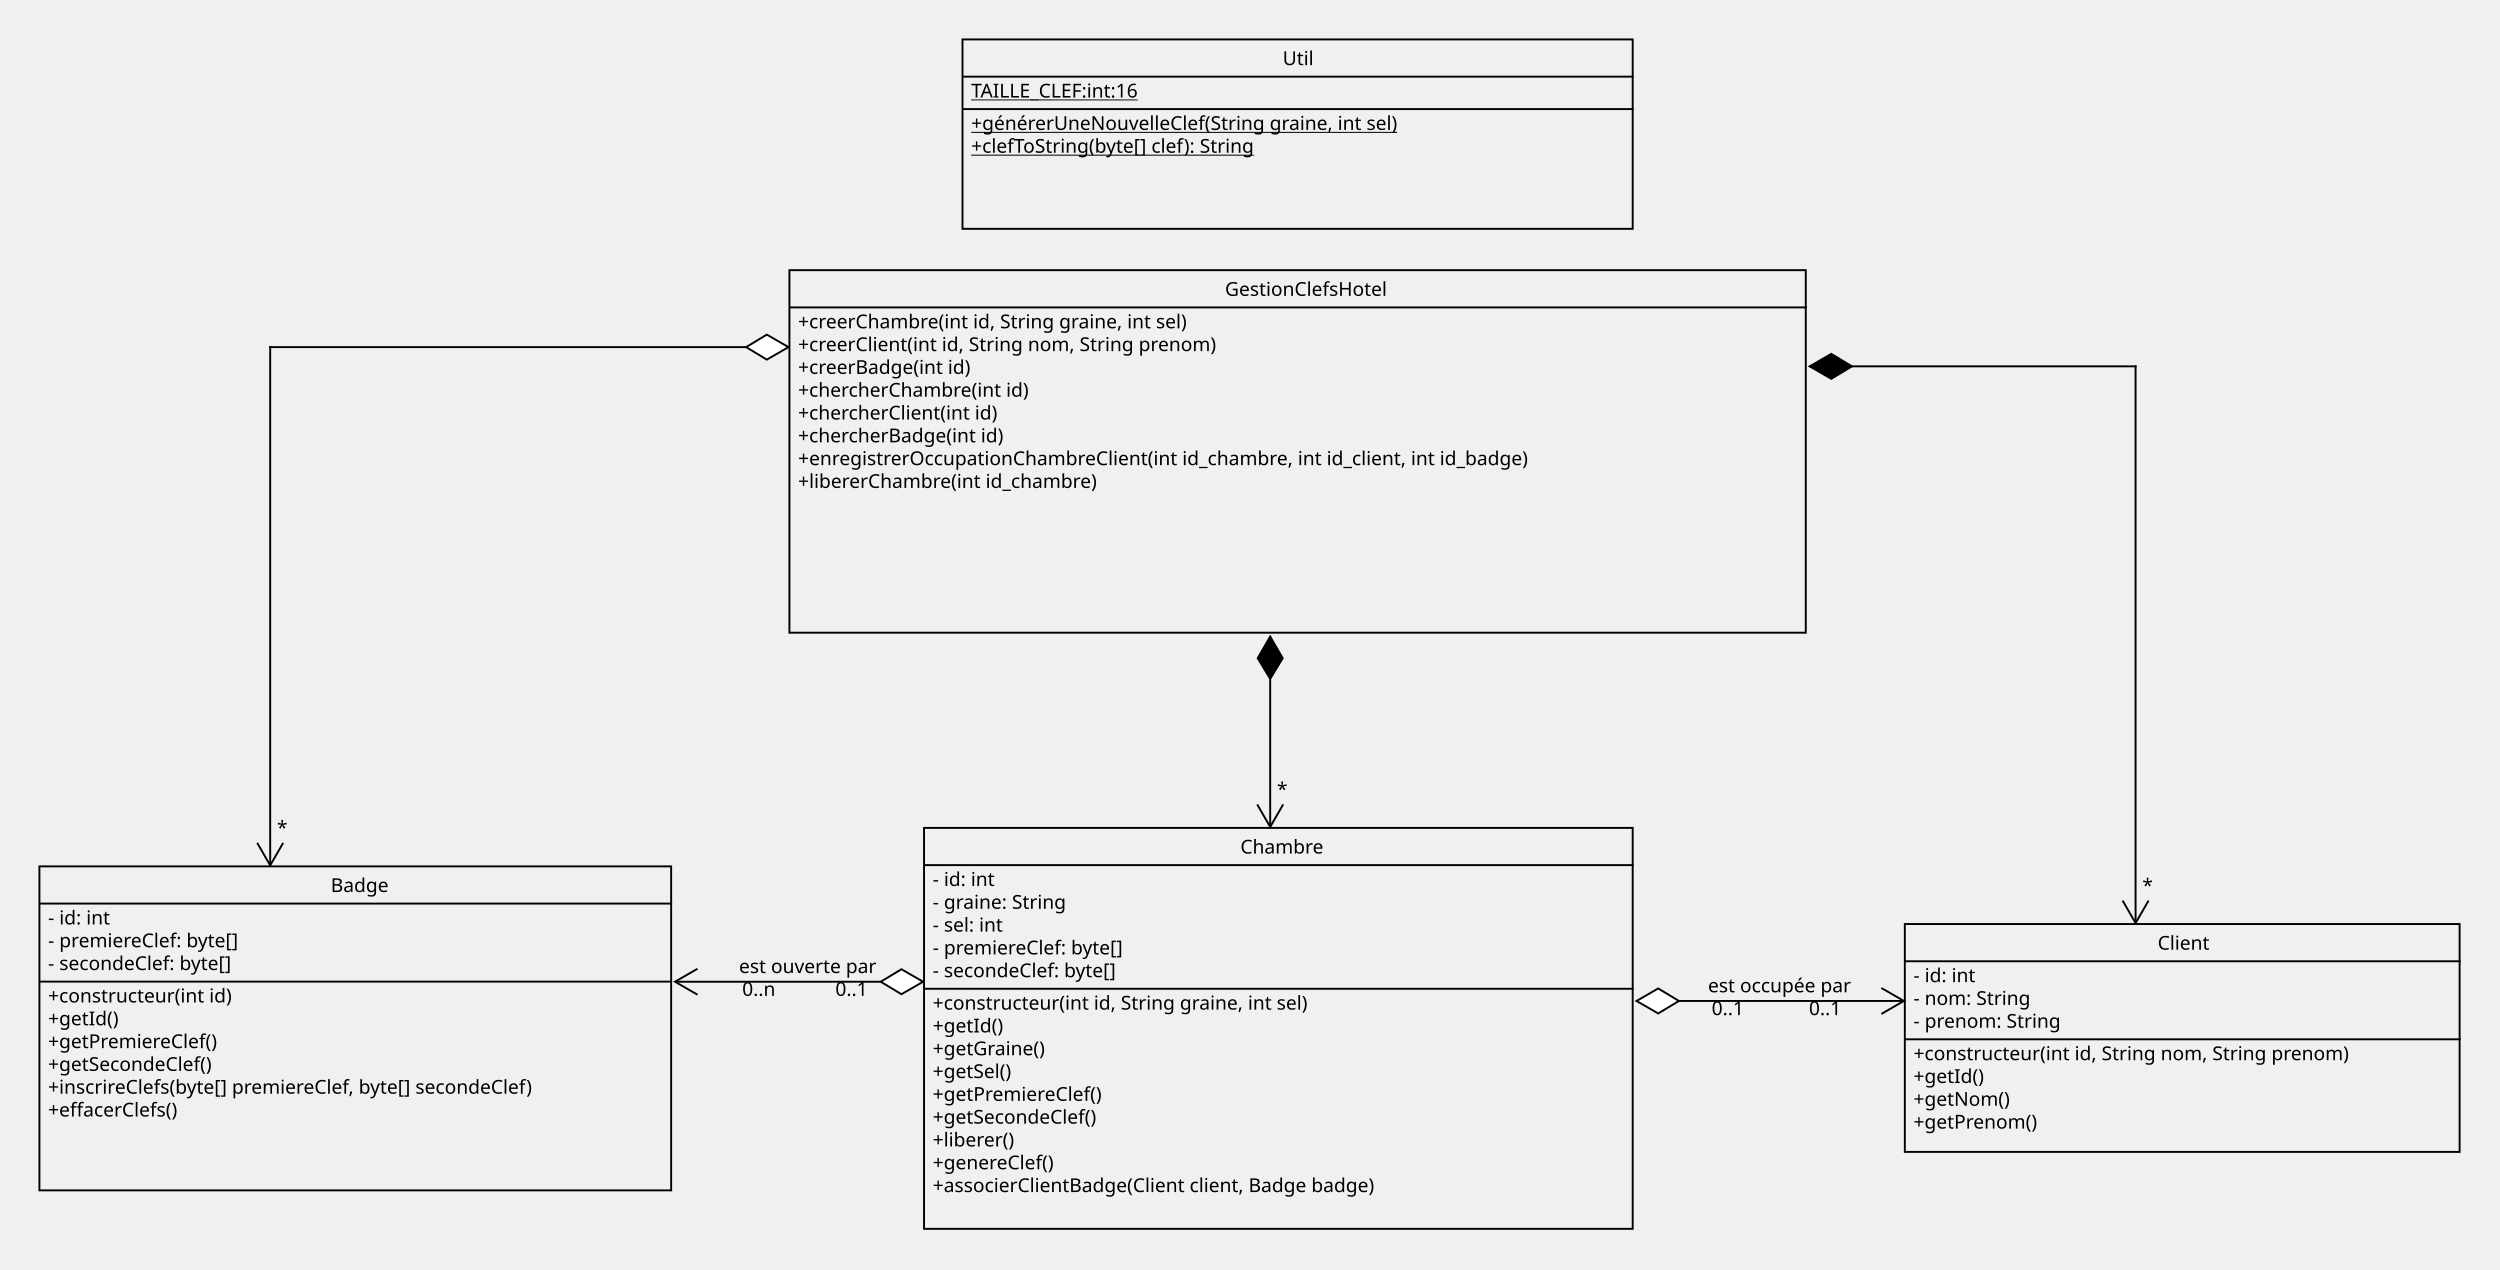
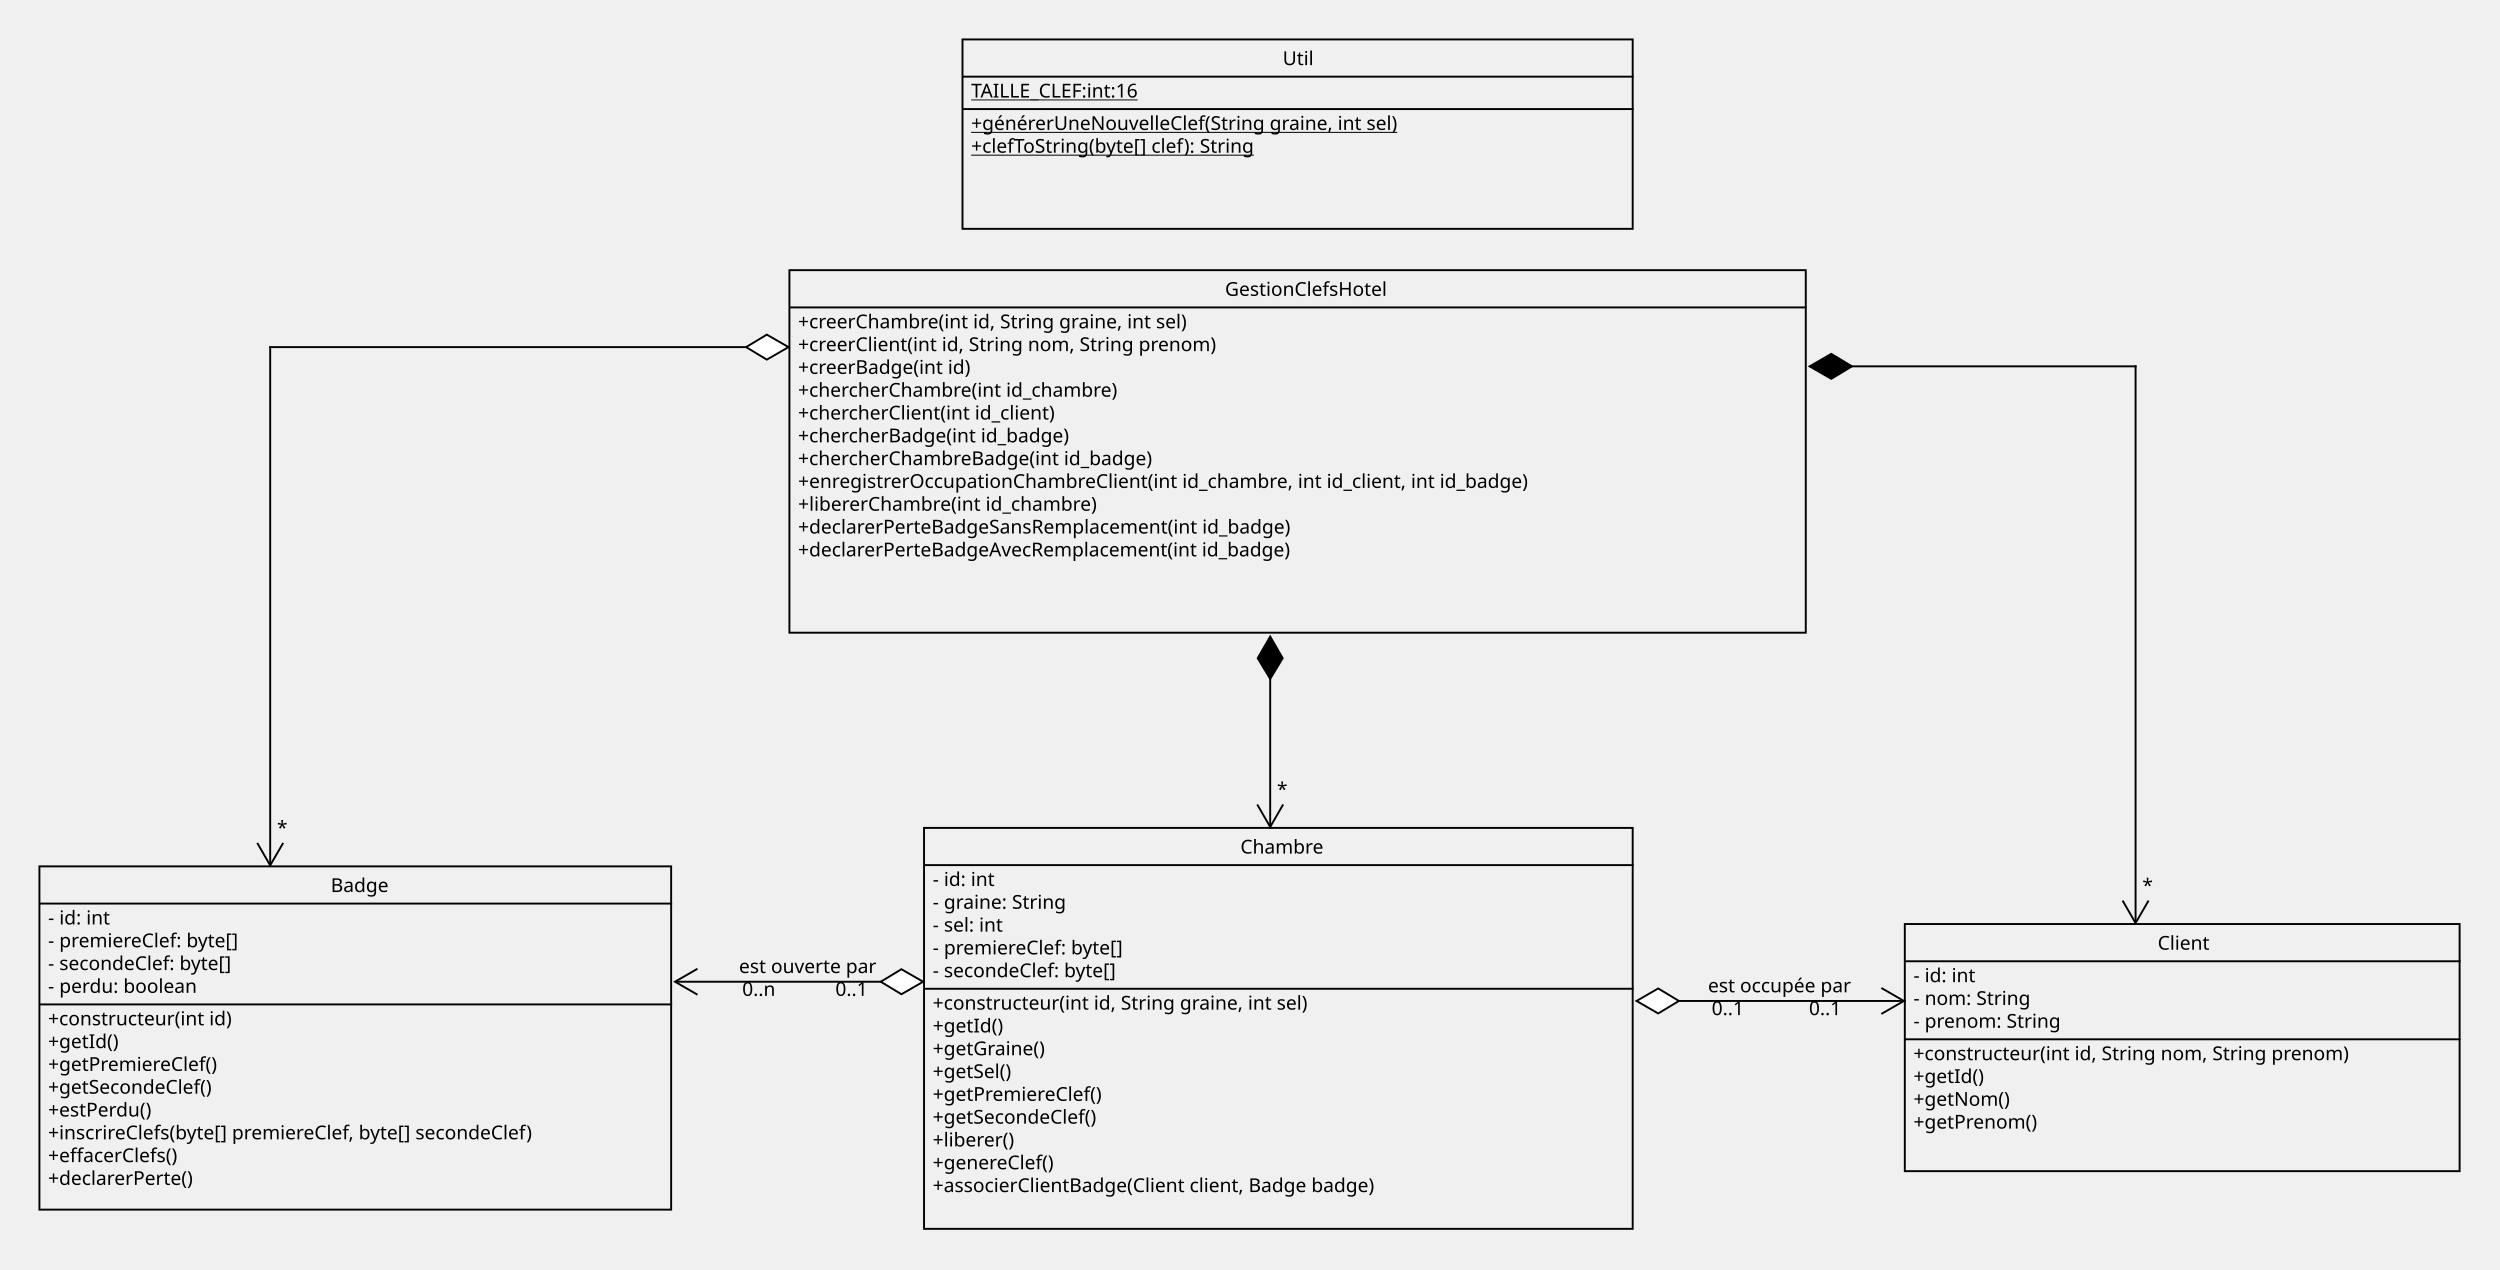
- <svg xmlns="http://www.w3.org/2000/svg" fill-opacity="1" color-rendering="auto" color-interpolation="auto" text-rendering="auto" stroke="black" stroke-linecap="square" width="1300" stroke-miterlimit="10" shape-rendering="auto" stroke-opacity="1" fill="black" stroke-dasharray="none" font-weight="normal" stroke-width="1" viewBox="10 0 1300 660" height="660" font-family="'Dialog'" font-style="normal" stroke-linejoin="miter" font-size="12px" stroke-dashoffset="0" image-rendering="auto">
+ <svg xmlns="http://www.w3.org/2000/svg" fill-opacity="1" color-rendering="auto" color-interpolation="auto" text-rendering="auto" stroke="black" stroke-linecap="square" width="1300" stroke-miterlimit="10" shape-rendering="auto" stroke-opacity="1" fill="black" stroke-dasharray="none" font-weight="normal" stroke-width="1" viewBox="10 10 1300 660" height="660" font-family="'Dialog'" font-style="normal" stroke-linejoin="miter" font-size="12px" stroke-dashoffset="0" image-rendering="auto">
  <defs id="genericDefs" />
  <g>
    <defs id="defs1">
      <clipPath clipPathUnits="userSpaceOnUse" id="clipPath1">
        <path d="M0 0 L2147483647 0 L2147483647 2147483647 L0 2147483647 L0 0 Z" />
      </clipPath>
      <clipPath clipPathUnits="userSpaceOnUse" id="clipPath2">
-         <path d="M0 0 L0 170 L330 170 L330 0 Z" />
+         <path d="M0 0 L0 180 L330 180 L330 0 Z" />
      </clipPath>
      <clipPath clipPathUnits="userSpaceOnUse" id="clipPath3">
-         <path d="M0 0 L0 120 L290 120 L290 0 Z" />
+         <path d="M0 0 L0 130 L290 130 L290 0 Z" />
      </clipPath>
      <clipPath clipPathUnits="userSpaceOnUse" id="clipPath4">
        <path d="M0 0 L0 210 L370 210 L370 0 Z" />
      </clipPath>
      <clipPath clipPathUnits="userSpaceOnUse" id="clipPath5">
        <path d="M0 0 L0 100 L350 100 L350 0 Z" />
      </clipPath>
      <clipPath clipPathUnits="userSpaceOnUse" id="clipPath6">
        <path d="M0 0 L0 190 L530 190 L530 0 Z" />
      </clipPath>
      <clipPath clipPathUnits="userSpaceOnUse" id="clipPath7">
        <path d="M0 0 L0 40 L170 40 L170 0 Z" />
      </clipPath>
      <clipPath clipPathUnits="userSpaceOnUse" id="clipPath8">
        <path d="M0 0 L0 40 L160 40 L160 0 Z" />
      </clipPath>
      <clipPath clipPathUnits="userSpaceOnUse" id="clipPath9">
        <path d="M0 0 L0 320 L200 320 L200 0 Z" />
      </clipPath>
      <clipPath clipPathUnits="userSpaceOnUse" id="clipPath10">
        <path d="M0 0 L0 300 L300 300 L300 0 Z" />
      </clipPath>
      <clipPath clipPathUnits="userSpaceOnUse" id="clipPath11">
        <path d="M0 0 L0 130 L30 130 L30 0 Z" />
      </clipPath>
    </defs>
-     <g fill="rgb(255,255,255)" fill-opacity="0" transform="translate(30,450)" stroke-opacity="0" stroke="rgb(255,255,255)">
-       <rect x="0.5" width="328.5" height="168.5" y="0.5" clip-path="url(#clipPath2)" stroke="none" />
+     <g fill="rgb(255,255,255)" fill-opacity="0" transform="translate(30,460)" stroke-opacity="0" stroke="rgb(255,255,255)">
+       <rect x="0.5" width="328.5" height="178.5" y="0.5" clip-path="url(#clipPath2)" stroke="none" />
    </g>
-     <g transform="translate(30,450)">
-       <rect fill="none" x="0.5" width="328.5" height="168.5" y="0.5" clip-path="url(#clipPath2)" />
+     <g transform="translate(30,460)">
+       <rect fill="none" x="0.5" width="328.5" height="178.5" y="0.5" clip-path="url(#clipPath2)" />
      <text x="152" font-size="10px" y="13.859" clip-path="url(#clipPath2)" font-family="sans-serif" stroke="none" xml:space="preserve">Badge</text>
      <path fill="none" d="M1 19.859 L329 19.859" clip-path="url(#clipPath2)" />
      <text x="5" font-size="10px" y="30.719" clip-path="url(#clipPath2)" font-family="sans-serif" stroke="none" xml:space="preserve">- id: int</text>
      <text x="5" font-size="10px" y="42.578" clip-path="url(#clipPath2)" font-family="sans-serif" stroke="none" xml:space="preserve">- premiereClef: byte[]</text>
      <text x="5" font-size="10px" y="54.438" clip-path="url(#clipPath2)" font-family="sans-serif" stroke="none" xml:space="preserve">- secondeClef: byte[]</text>
-       <path fill="none" d="M1 60.438 L329 60.438" clip-path="url(#clipPath2)" />
-       <text x="5" font-size="10px" y="71.297" clip-path="url(#clipPath2)" font-family="sans-serif" stroke="none" xml:space="preserve">+constructeur(int id)</text>
-       <text x="5" font-size="10px" y="83.156" clip-path="url(#clipPath2)" font-family="sans-serif" stroke="none" xml:space="preserve">+getId()</text>
-       <text x="5" font-size="10px" y="95.016" clip-path="url(#clipPath2)" font-family="sans-serif" stroke="none" xml:space="preserve">+getPremiereClef()</text>
-       <text x="5" font-size="10px" y="106.875" clip-path="url(#clipPath2)" font-family="sans-serif" stroke="none" xml:space="preserve">+getSecondeClef()</text>
-       <text x="5" font-size="10px" y="118.734" clip-path="url(#clipPath2)" font-family="sans-serif" stroke="none" xml:space="preserve">+inscrireClefs(byte[] premiereClef, byte[] secondeClef)</text>
-       <text x="5" font-size="10px" y="130.594" clip-path="url(#clipPath2)" font-family="sans-serif" stroke="none" xml:space="preserve">+effacerClefs()</text>
+       <text x="5" font-size="10px" y="66.297" clip-path="url(#clipPath2)" font-family="sans-serif" stroke="none" xml:space="preserve">- perdu: boolean</text>
+       <path fill="none" d="M1 72.297 L329 72.297" clip-path="url(#clipPath2)" />
+       <text x="5" font-size="10px" y="83.156" clip-path="url(#clipPath2)" font-family="sans-serif" stroke="none" xml:space="preserve">+constructeur(int id)</text>
+       <text x="5" font-size="10px" y="95.016" clip-path="url(#clipPath2)" font-family="sans-serif" stroke="none" xml:space="preserve">+getId()</text>
+       <text x="5" font-size="10px" y="106.875" clip-path="url(#clipPath2)" font-family="sans-serif" stroke="none" xml:space="preserve">+getPremiereClef()</text>
+       <text x="5" font-size="10px" y="118.734" clip-path="url(#clipPath2)" font-family="sans-serif" stroke="none" xml:space="preserve">+getSecondeClef()</text>
+       <text x="5" font-size="10px" y="130.594" clip-path="url(#clipPath2)" font-family="sans-serif" stroke="none" xml:space="preserve">+estPerdu()</text>
+       <text x="5" font-size="10px" y="142.453" clip-path="url(#clipPath2)" font-family="sans-serif" stroke="none" xml:space="preserve">+inscrireClefs(byte[] premiereClef, byte[] secondeClef)</text>
+       <text x="5" font-size="10px" y="154.312" clip-path="url(#clipPath2)" font-family="sans-serif" stroke="none" xml:space="preserve">+effacerClefs()</text>
+       <text x="5" font-size="10px" y="166.172" clip-path="url(#clipPath2)" font-family="sans-serif" stroke="none" xml:space="preserve">+declarerPerte()</text>
    </g>
-     <g fill="rgb(255,255,255)" fill-opacity="0" transform="translate(1000,480)" stroke-opacity="0" stroke="rgb(255,255,255)">
-       <rect x="0.5" width="288.5" height="118.5" y="0.5" clip-path="url(#clipPath3)" stroke="none" />
+     <g fill="rgb(255,255,255)" fill-opacity="0" transform="translate(1000,490)" stroke-opacity="0" stroke="rgb(255,255,255)">
+       <rect x="0.5" width="288.5" height="128.5" y="0.5" clip-path="url(#clipPath3)" stroke="none" />
    </g>
-     <g transform="translate(1000,480)">
-       <rect fill="none" x="0.5" width="288.5" height="118.5" y="0.5" clip-path="url(#clipPath3)" />
+     <g transform="translate(1000,490)">
+       <rect fill="none" x="0.5" width="288.5" height="128.5" y="0.5" clip-path="url(#clipPath3)" />
      <text x="132" font-size="10px" y="13.859" clip-path="url(#clipPath3)" font-family="sans-serif" stroke="none" xml:space="preserve">Client</text>
      <path fill="none" d="M1 19.859 L289 19.859" clip-path="url(#clipPath3)" />
      <text x="5" font-size="10px" y="30.719" clip-path="url(#clipPath3)" font-family="sans-serif" stroke="none" xml:space="preserve">- id: int</text>
      <text x="5" font-size="10px" y="42.578" clip-path="url(#clipPath3)" font-family="sans-serif" stroke="none" xml:space="preserve">- nom: String</text>
      <text x="5" font-size="10px" y="54.438" clip-path="url(#clipPath3)" font-family="sans-serif" stroke="none" xml:space="preserve">- prenom: String</text>
      <path fill="none" d="M1 60.438 L289 60.438" clip-path="url(#clipPath3)" />
      <text x="5" font-size="10px" y="71.297" clip-path="url(#clipPath3)" font-family="sans-serif" stroke="none" xml:space="preserve">+constructeur(int id, String nom, String prenom)</text>
      <text x="5" font-size="10px" y="83.156" clip-path="url(#clipPath3)" font-family="sans-serif" stroke="none" xml:space="preserve">+getId()</text>
      <text x="5" font-size="10px" y="95.016" clip-path="url(#clipPath3)" font-family="sans-serif" stroke="none" xml:space="preserve">+getNom()</text>
      <text x="5" font-size="10px" y="106.875" clip-path="url(#clipPath3)" font-family="sans-serif" stroke="none" xml:space="preserve">+getPrenom()</text>
    </g>
-     <g fill="rgb(255,255,255)" fill-opacity="0" transform="translate(490,430)" stroke-opacity="0" stroke="rgb(255,255,255)">
+     <g fill="rgb(255,255,255)" fill-opacity="0" transform="translate(490,440)" stroke-opacity="0" stroke="rgb(255,255,255)">
      <rect x="0.5" width="368.5" height="208.5" y="0.5" clip-path="url(#clipPath4)" stroke="none" />
    </g>
-     <g transform="translate(490,430)">
+     <g transform="translate(490,440)">
      <rect fill="none" x="0.5" width="368.5" height="208.5" y="0.5" clip-path="url(#clipPath4)" />
      <text x="165" font-size="10px" y="13.859" clip-path="url(#clipPath4)" font-family="sans-serif" stroke="none" xml:space="preserve">Chambre</text>
      <path fill="none" d="M1 19.859 L369 19.859" clip-path="url(#clipPath4)" />
      <text x="5" font-size="10px" y="30.719" clip-path="url(#clipPath4)" font-family="sans-serif" stroke="none" xml:space="preserve">- id: int</text>
      <text x="5" font-size="10px" y="42.578" clip-path="url(#clipPath4)" font-family="sans-serif" stroke="none" xml:space="preserve">- graine: String</text>
      <text x="5" font-size="10px" y="54.438" clip-path="url(#clipPath4)" font-family="sans-serif" stroke="none" xml:space="preserve">- sel: int</text>
      <text x="5" font-size="10px" y="66.297" clip-path="url(#clipPath4)" font-family="sans-serif" stroke="none" xml:space="preserve">- premiereClef: byte[]</text>
      <text x="5" font-size="10px" y="78.156" clip-path="url(#clipPath4)" font-family="sans-serif" stroke="none" xml:space="preserve">- secondeClef: byte[]</text>
      <path fill="none" d="M1 84.156 L369 84.156" clip-path="url(#clipPath4)" />
      <text x="5" font-size="10px" y="95.016" clip-path="url(#clipPath4)" font-family="sans-serif" stroke="none" xml:space="preserve">+constructeur(int id, String graine, int sel)</text>
      <text x="5" font-size="10px" y="106.875" clip-path="url(#clipPath4)" font-family="sans-serif" stroke="none" xml:space="preserve">+getId()</text>
      <text x="5" font-size="10px" y="118.734" clip-path="url(#clipPath4)" font-family="sans-serif" stroke="none" xml:space="preserve">+getGraine()</text>
      <text x="5" font-size="10px" y="130.594" clip-path="url(#clipPath4)" font-family="sans-serif" stroke="none" xml:space="preserve">+getSel()</text>
      <text x="5" font-size="10px" y="142.453" clip-path="url(#clipPath4)" font-family="sans-serif" stroke="none" xml:space="preserve">+getPremiereClef()</text>
      <text x="5" font-size="10px" y="154.312" clip-path="url(#clipPath4)" font-family="sans-serif" stroke="none" xml:space="preserve">+getSecondeClef()</text>
      <text x="5" font-size="10px" y="166.172" clip-path="url(#clipPath4)" font-family="sans-serif" stroke="none" xml:space="preserve">+liberer()</text>
      <text x="5" font-size="10px" y="178.031" clip-path="url(#clipPath4)" font-family="sans-serif" stroke="none" xml:space="preserve">+genereClef()</text>
      <text x="5" font-size="10px" y="189.891" clip-path="url(#clipPath4)" font-family="sans-serif" stroke="none" xml:space="preserve">+associerClientBadge(Client client, Badge badge)</text>
    </g>
-     <g fill="rgb(255,255,255)" fill-opacity="0" transform="translate(510,20)" stroke-opacity="0" stroke="rgb(255,255,255)">
+     <g fill="rgb(255,255,255)" fill-opacity="0" transform="translate(510,30)" stroke-opacity="0" stroke="rgb(255,255,255)">
      <rect x="0.5" width="348.5" height="98.5" y="0.5" clip-path="url(#clipPath5)" stroke="none" />
    </g>
-     <g transform="translate(510,20)">
+     <g transform="translate(510,30)">
      <rect fill="none" x="0.5" width="348.5" height="98.5" y="0.5" clip-path="url(#clipPath5)" />
      <text x="167" font-size="10px" y="13.859" clip-path="url(#clipPath5)" font-family="sans-serif" stroke="none" xml:space="preserve">Util</text>
      <path fill="none" d="M1 19.859 L349 19.859" clip-path="url(#clipPath5)" />
      <text x="5" font-size="10px" y="30.719" text-decoration="underline" clip-path="url(#clipPath5)" font-family="sans-serif" stroke="none" xml:space="preserve">TAILLE_CLEF:int:16</text>
      <path fill="none" d="M1 36.719 L349 36.719" clip-path="url(#clipPath5)" />
      <text x="5" font-size="10px" y="47.578" text-decoration="underline" clip-path="url(#clipPath5)" font-family="sans-serif" stroke="none" xml:space="preserve">+générerUneNouvelleClef(String graine, int sel)</text>
      <text x="5" font-size="10px" y="59.438" text-decoration="underline" clip-path="url(#clipPath5)" font-family="sans-serif" stroke="none" xml:space="preserve">+clefToString(byte[] clef): String</text>
    </g>
-     <g fill="rgb(255,255,255)" fill-opacity="0" transform="translate(420,140)" stroke-opacity="0" stroke="rgb(255,255,255)">
+     <g fill="rgb(255,255,255)" fill-opacity="0" transform="translate(420,150)" stroke-opacity="0" stroke="rgb(255,255,255)">
      <rect x="0.5" width="528.5" height="188.5" y="0.5" clip-path="url(#clipPath6)" stroke="none" />
    </g>
-     <g transform="translate(420,140)">
+     <g transform="translate(420,150)">
      <rect fill="none" x="0.5" width="528.5" height="188.5" y="0.5" clip-path="url(#clipPath6)" />
      <text x="227" font-size="10px" y="13.859" clip-path="url(#clipPath6)" font-family="sans-serif" stroke="none" xml:space="preserve">GestionClefsHotel</text>
      <path fill="none" d="M1 19.859 L529 19.859" clip-path="url(#clipPath6)" />
      <text x="5" font-size="10px" y="30.719" clip-path="url(#clipPath6)" font-family="sans-serif" stroke="none" xml:space="preserve">+creerChambre(int id, String graine, int sel)</text>
      <text x="5" font-size="10px" y="42.578" clip-path="url(#clipPath6)" font-family="sans-serif" stroke="none" xml:space="preserve">+creerClient(int id, String nom, String prenom)</text>
      <text x="5" font-size="10px" y="54.438" clip-path="url(#clipPath6)" font-family="sans-serif" stroke="none" xml:space="preserve">+creerBadge(int id)</text>
-       <text x="5" font-size="10px" y="66.297" clip-path="url(#clipPath6)" font-family="sans-serif" stroke="none" xml:space="preserve">+chercherChambre(int id)</text>
-       <text x="5" font-size="10px" y="78.156" clip-path="url(#clipPath6)" font-family="sans-serif" stroke="none" xml:space="preserve">+chercherClient(int id)</text>
-       <text x="5" font-size="10px" y="90.016" clip-path="url(#clipPath6)" font-family="sans-serif" stroke="none" xml:space="preserve">+chercherBadge(int id)</text>
-       <text x="5" font-size="10px" y="101.875" clip-path="url(#clipPath6)" font-family="sans-serif" stroke="none" xml:space="preserve">+enregistrerOccupationChambreClient(int id_chambre, int id_client, int id_badge)</text>
-       <text x="5" font-size="10px" y="113.734" clip-path="url(#clipPath6)" font-family="sans-serif" stroke="none" xml:space="preserve">+libererChambre(int id_chambre)</text>
+       <text x="5" font-size="10px" y="66.297" clip-path="url(#clipPath6)" font-family="sans-serif" stroke="none" xml:space="preserve">+chercherChambre(int id_chambre)</text>
+       <text x="5" font-size="10px" y="78.156" clip-path="url(#clipPath6)" font-family="sans-serif" stroke="none" xml:space="preserve">+chercherClient(int id_client)</text>
+       <text x="5" font-size="10px" y="90.016" clip-path="url(#clipPath6)" font-family="sans-serif" stroke="none" xml:space="preserve">+chercherBadge(int id_badge)</text>
+       <text x="5" font-size="10px" y="101.875" clip-path="url(#clipPath6)" font-family="sans-serif" stroke="none" xml:space="preserve">+chercherChambreBadge(int id_badge)</text>
+       <text x="5" font-size="10px" y="113.734" clip-path="url(#clipPath6)" font-family="sans-serif" stroke="none" xml:space="preserve">+enregistrerOccupationChambreClient(int id_chambre, int id_client, int id_badge)</text>
+       <text x="5" font-size="10px" y="125.594" clip-path="url(#clipPath6)" font-family="sans-serif" stroke="none" xml:space="preserve">+libererChambre(int id_chambre)</text>
+       <text x="5" font-size="10px" y="137.453" clip-path="url(#clipPath6)" font-family="sans-serif" stroke="none" xml:space="preserve">+declarerPerteBadgeSansRemplacement(int id_badge)</text>
+       <text x="5" font-size="10px" y="149.312" clip-path="url(#clipPath6)" font-family="sans-serif" stroke="none" xml:space="preserve">+declarerPerteBadgeAvecRemplacement(int id_badge)</text>
    </g>
-     <g transform="translate(850,500)">
+     <g transform="translate(850,510)">
      <path fill="none" d="M11.5 20.5 L150.5 20.5" clip-path="url(#clipPath7)" />
      <path fill="white" d="M22.258 27 L11 20.5 L22.258 14 L33.017 20.5 Z" clip-path="url(#clipPath7)" stroke="none" />
      <path fill="none" d="M22.258 27 L11 20.5 L22.258 14 L33.017 20.5 Z" clip-path="url(#clipPath7)" />
      <path fill="none" d="M138.742 27 L150 20.5 L138.742 14" clip-path="url(#clipPath7)" />
      <text x="48.152" font-size="10px" y="16" clip-path="url(#clipPath7)" font-family="sans-serif" stroke="none" xml:space="preserve">est occupée par</text>
      <text x="50.059" font-size="10px" y="27.859" clip-path="url(#clipPath7)" font-family="sans-serif" stroke="none" xml:space="preserve">0..1             0..1</text>
    </g>
-     <g transform="translate(350,490)">
+     <g transform="translate(350,500)">
      <path fill="none" d="M11.5 20.5 L140.5 20.5" clip-path="url(#clipPath8)" />
      <path fill="none" d="M22.258 27 L11 20.5 L22.258 14" clip-path="url(#clipPath8)" />
      <path fill="white" d="M128.742 27 L140 20.5 L128.742 14 L117.983 20.5 Z" clip-path="url(#clipPath8)" stroke="none" />
      <path fill="none" d="M128.742 27 L140 20.5 L128.742 14 L117.983 20.5 Z" clip-path="url(#clipPath8)" />
      <text x="44.27" font-size="10px" y="16" clip-path="url(#clipPath8)" font-family="sans-serif" stroke="none" xml:space="preserve">est ouverte par</text>
      <text x="45.94" font-size="10px" y="27.859" clip-path="url(#clipPath8)" font-family="sans-serif" stroke="none" xml:space="preserve">0..n            0..1</text>
    </g>
-     <g transform="translate(940,180)">
+     <g transform="translate(940,190)">
      <path fill="none" d="M11.5 10.5 L180.5 10.5" clip-path="url(#clipPath9)" />
      <path fill="none" d="M180.5 10.5 L180.5 299.5" clip-path="url(#clipPath9)" />
      <path d="M22.258 17 L11 10.5 L22.258 4 L33.017 10.5 Z" clip-path="url(#clipPath9)" stroke="none" />
      <path fill="none" d="M22.258 17 L11 10.5 L22.258 4 L33.017 10.5 Z" clip-path="url(#clipPath9)" />
      <path fill="none" d="M174 288.742 L180.5 300 L187 288.742" clip-path="url(#clipPath9)" />
      <text x="184" font-size="10px" y="284" clip-path="url(#clipPath9)" font-family="sans-serif" stroke="none" xml:space="preserve">*</text>
    </g>
-     <g transform="translate(140,170)">
+     <g transform="translate(140,180)">
      <path fill="none" d="M279.5 10.5 L10.5 10.5" clip-path="url(#clipPath10)" />
      <path fill="none" d="M10.5 10.5 L10.5 279.5" clip-path="url(#clipPath10)" />
      <path fill="white" d="M268.742 4 L280 10.5 L268.742 17 L257.983 10.5 Z" clip-path="url(#clipPath10)" stroke="none" />
      <path fill="none" d="M268.742 4 L280 10.5 L268.742 17 L257.983 10.5 Z" clip-path="url(#clipPath10)" />
      <path fill="none" d="M4 268.742 L10.5 280 L17 268.742" clip-path="url(#clipPath10)" />
      <text x="14" font-size="10px" y="264" clip-path="url(#clipPath10)" font-family="sans-serif" stroke="none" xml:space="preserve">*</text>
    </g>
-     <g transform="translate(660,320)">
+     <g transform="translate(660,330)">
      <path fill="none" d="M10.5 11.5 L10.5 110.5" clip-path="url(#clipPath11)" />
      <path d="M4 22.258 L10.5 11 L17 22.258 L10.5 33.017 Z" clip-path="url(#clipPath11)" stroke="none" />
      <path fill="none" d="M4 22.258 L10.5 11 L17 22.258 L10.5 33.017 Z" clip-path="url(#clipPath11)" />
      <path fill="none" d="M4 98.742 L10.5 110 L17 98.742" clip-path="url(#clipPath11)" />
      <text x="14" font-size="10px" y="94" clip-path="url(#clipPath11)" font-family="sans-serif" stroke="none" xml:space="preserve">*</text>
    </g>
  </g>
</svg>
